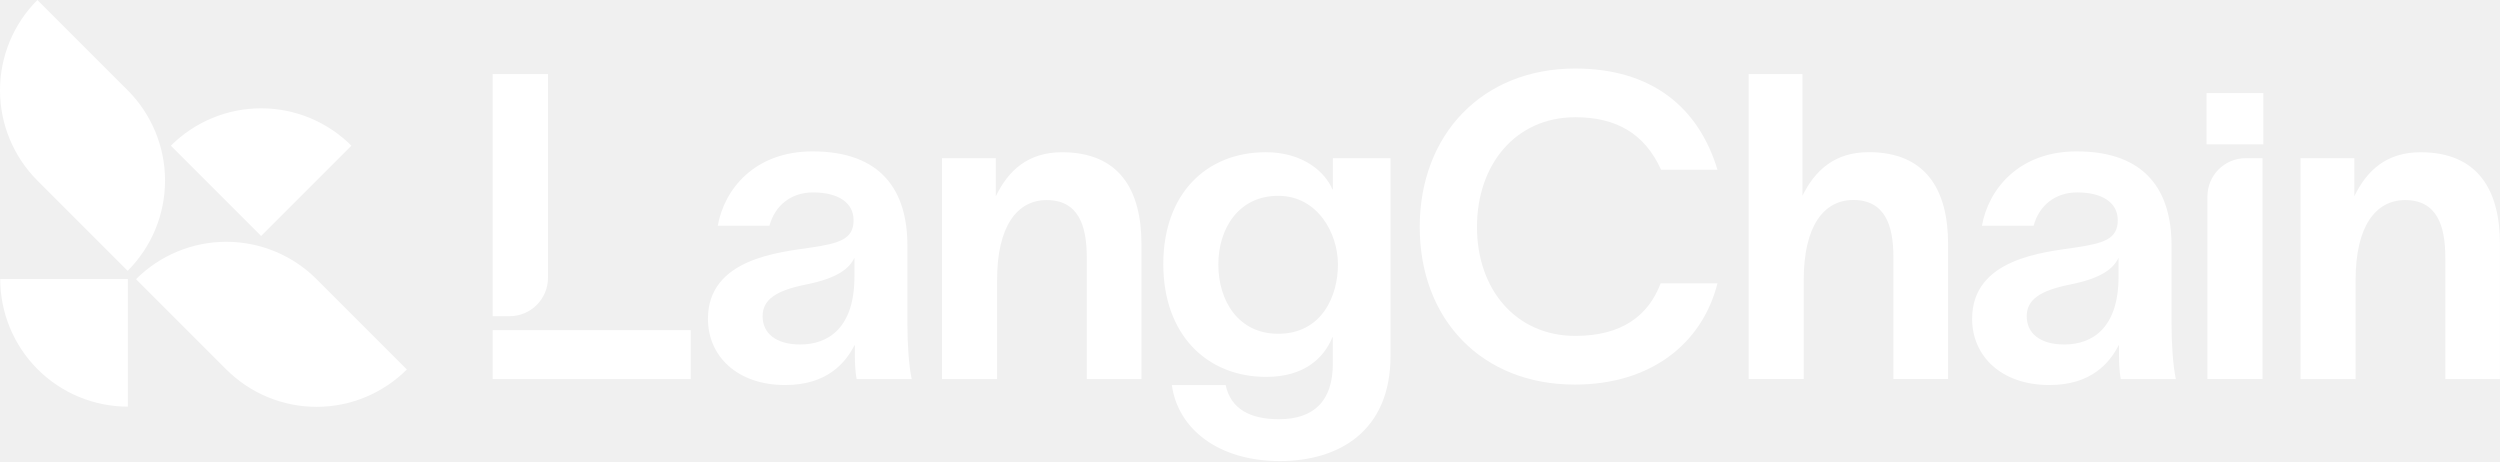
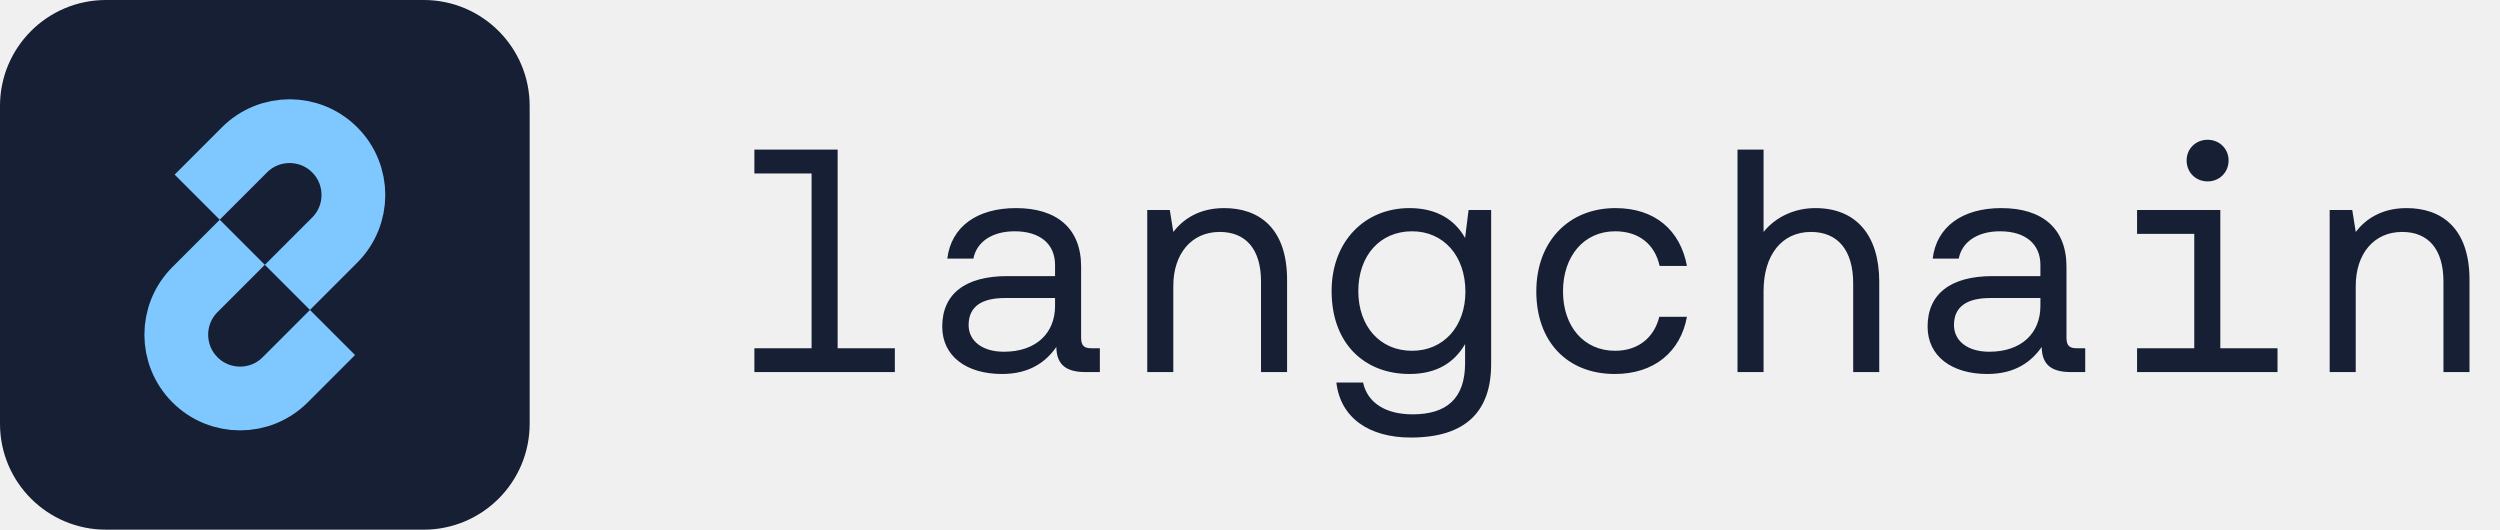
- <svg xmlns="http://www.w3.org/2000/svg" width="3000" height="554" viewBox="0 0 3000 554" fill="none">
-   <g clip-path="url(#clip0_7880_26096)">
-     <path d="M1599.44 227.244H1598.94C1589.71 205.732 1563.05 182.656 1518.96 182.656C1447.21 182.656 1395.95 232.889 1395.95 316.953C1395.95 401.018 1447.71 452.28 1519.45 452.28C1565.07 452.28 1588.64 429.738 1598.9 404.641H1599.4V436.413C1599.4 481.535 1576.32 503.047 1534.82 503.047C1499.96 503.047 1476.92 490.727 1470.78 462.044H1406.21C1413.38 514.337 1461.59 553.28 1535.89 553.28C1606.11 553.28 1668.62 517.884 1668.62 427.183V189.827H1599.47V227.244H1599.44ZM1533.79 400.522C1486.12 400.522 1462.01 361.045 1462.01 317.487C1462.01 273.929 1486.61 234.987 1533.79 234.987C1580.97 234.987 1605.54 279.574 1605.54 317.487C1605.54 355.4 1586.05 400.522 1533.79 400.522Z" fill="white" />
-     <path d="M1088.87 294.449C1088.87 229.341 1058.13 181.664 975.056 181.664C905.333 181.664 869.022 227.358 861.317 270.878H923.336C930.01 246.276 949.501 230.905 975.628 230.905C1005.84 230.905 1024.3 243.187 1024.3 264.203C1024.3 286.745 1007.9 291.894 973.568 297.005C936.647 302.612 849.531 309.782 849.531 382.595C849.531 427.182 884.393 462.044 942.292 462.044C992.525 462.044 1014.57 435.383 1025.33 414.405H1025.86V427.716C1025.86 436.413 1026.39 446.177 1027.92 454.873H1094.02C1090.4 437.938 1088.91 410.781 1088.91 390.299V294.449H1088.87ZM1025.33 331.904C1025.33 393.427 994.088 413.375 960.257 413.375C930.544 413.375 915.135 399.53 915.135 379.543C915.135 359.557 931.04 348.801 966.398 341.592C1005.34 333.926 1019.19 322.14 1025.33 309.324V331.866V331.904Z" fill="white" />
-     <path d="M1274.43 182.695C1233.43 182.695 1209.89 204.703 1194.98 235.483V189.866H1130.41V454.875H1196.51V335.949C1196.51 271.375 1220.61 240.099 1255.97 240.099C1293.92 240.099 1304.14 270.345 1304.14 308.792V454.875H1369.75V292.887C1369.75 227.817 1343.08 182.695 1274.39 182.695H1274.43Z" fill="white" />
-     <path d="M1890.27 140.664C1939.97 140.664 1973.8 160.65 1993.29 203.712H2060.95C2038.41 128.878 1982 82.231 1890.27 82.231C1779.05 82.231 1703.68 161.222 1703.68 272.405C1703.68 383.588 1778.51 461.55 1889.73 461.512C1980.47 461.512 2042.49 412.843 2060.95 340.03H1992.79C1977.92 378.973 1946.14 403.079 1890.27 403.079C1819.51 403.079 1772.37 347.735 1772.37 272.405C1772.37 197.075 1819.02 140.702 1890.27 140.702V140.664Z" fill="white" />
-     <path d="M2904.65 182.695C2863.64 182.695 2840.11 204.703 2825.2 235.483V189.866H2760.62V454.875H2826.72V335.949C2826.72 271.375 2850.83 240.099 2886.19 240.099C2924.1 240.099 2934.36 270.345 2934.36 308.792V454.875H2999.96V292.887C2999.96 227.817 2973.3 182.695 2904.61 182.695H2904.65Z" fill="white" />
-     <path d="M2716.03 111.676H2647.88V173.198H2716.03V111.676Z" fill="white" />
-     <path d="M2648.91 235.751V454.837H2715.01V189.828H2694.79C2669.43 189.828 2648.91 210.387 2648.91 235.751Z" fill="white" />
-     <path d="M2242.39 182.62C2201.39 182.62 2177.85 204.665 2162.94 234.912V88.867H2098.37V454.761H2164.47V335.835C2164.47 271.261 2188.57 239.985 2223.93 239.985C2261.88 239.985 2272.1 270.231 2272.1 308.678V454.761H2337.71V292.773C2337.71 227.703 2311.05 182.581 2242.35 182.581L2242.39 182.62Z" fill="white" />
-     <path d="M2605.84 294.449C2605.84 229.341 2575.1 181.664 2492.03 181.664C2422.31 181.664 2386 227.358 2378.33 270.878H2440.35C2447.02 246.276 2466.51 230.905 2492.64 230.905C2522.85 230.905 2541.31 243.187 2541.31 264.203C2541.31 286.745 2524.91 291.894 2490.58 297.005C2453.66 302.612 2366.54 309.782 2366.54 382.595C2366.54 427.182 2401.4 462.044 2459.3 462.044C2509.54 462.044 2531.58 435.383 2542.34 414.405H2542.83V427.716C2542.83 436.413 2543.33 446.177 2544.89 454.873H2610.99C2607.41 437.938 2605.88 410.781 2605.88 390.299V294.449H2605.84ZM2542.26 331.904C2542.26 393.427 2511.02 413.375 2477.19 413.375C2447.48 413.375 2432.07 399.53 2432.07 379.543C2432.07 359.557 2447.98 348.801 2483.33 341.592C2522.28 333.926 2536.12 322.14 2542.26 309.324V331.866V331.904Z" fill="white" />
-     <path d="M657.602 333.318V88.867H591.197V379.431H611.489C636.967 379.431 657.602 358.796 657.602 333.318Z" fill="white" />
-     <path d="M828.858 396.176H591.197V454.876H828.858V396.176Z" fill="white" />
-   </g>
-   <g clip-path="url(#clip1_7880_26096)">
-     <path d="M153.197 324.988C181.918 296.266 198.063 257.269 198.063 216.654C198.063 176.039 181.904 137.042 153.197 108.32L44.866 0C16.159 28.722 0 67.719 0 108.334C0 148.949 16.159 187.946 44.866 216.668L153.183 324.988H153.197Z" fill="white" />
-     <path d="M379.871 335.012C351.164 306.304 312.153 290.145 271.554 290.145C230.954 290.145 191.944 306.304 163.223 335.012L271.554 443.346C300.261 472.054 339.271 488.213 379.885 488.213C420.498 488.213 459.495 472.054 488.215 443.346L379.885 335.012H379.871Z" fill="white" />
-     <path d="M45.13 443.096C73.851 471.804 112.847 487.963 153.461 487.963V334.762H0.25C0.264 375.377 16.409 414.374 45.13 443.096Z" fill="white" />
-     <path d="M421.695 174.84C392.974 146.132 353.978 129.959 313.35 129.973C272.737 129.973 233.74 146.132 205.02 174.854L313.35 283.188L421.695 174.84Z" fill="white" />
-   </g>
-   <defs>
-     <clipPath id="clip0_7880_26096">
-       <rect width="2408.8" height="471.05" fill="white" transform="translate(591.197 82.2305)" />
-     </clipPath>
-     <clipPath id="clip1_7880_26096">
-       <rect width="488.214" height="488.214" fill="white" />
-     </clipPath>
-   </defs>
+ <svg xmlns="http://www.w3.org/2000/svg" width="472" height="100" viewBox="0 0 472 100" fill="none">
+   <rect width="100" height="100" rx="20" fill="#161F34" />
+   <path d="M54.261 54.258L63.194 45.325C67.898 40.621 67.898 32.995 63.194 28.291C58.49 23.588 50.864 23.588 46.16 28.291L37.227 37.224" stroke="#7FC8FF" stroke-width="12.039" />
+   <path d="M45.743 45.741L36.81 54.674C32.106 59.378 32.106 67.004 36.81 71.708C41.514 76.412 49.14 76.412 53.844 71.708L62.777 62.775" stroke="#7FC8FF" stroke-width="12.039" />
+   <path d="M142.427 70.248V65.748H153.227V32.748H142.427V28.248H158.147V65.748H168.947V70.248H142.427ZM189.174 70.608C182.454 70.608 177.894 67.248 177.894 61.668C177.894 55.548 182.154 52.128 190.194 52.128H199.194V50.028C199.194 46.068 196.374 43.668 191.574 43.668C187.254 43.668 184.374 45.708 183.774 48.828H178.854C179.574 42.828 184.434 39.288 191.814 39.288C199.614 39.288 204.114 43.188 204.114 50.328V63.708C204.114 65.328 204.714 65.748 206.094 65.748H207.654V70.248H204.954C200.874 70.248 199.494 68.508 199.434 65.508C197.514 68.268 194.454 70.608 189.174 70.608ZM189.534 66.408C195.654 66.408 199.194 62.868 199.194 57.768V56.268H189.714C185.334 56.268 182.874 57.888 182.874 61.368C182.874 64.368 185.454 66.408 189.534 66.408ZM216.601 70.248V39.648H220.861L221.521 43.788C223.321 41.448 226.321 39.288 231.121 39.288C237.601 39.288 243.001 42.948 243.001 52.848V70.248H238.081V53.148C238.081 47.028 235.201 43.788 230.281 43.788C224.941 43.788 221.521 47.928 221.521 53.988V70.248H216.601ZM266.348 82.608C258.548 82.608 253.088 78.948 252.308 72.228H257.348C258.188 76.068 261.608 78.228 266.708 78.228C273.128 78.228 276.608 75.228 276.608 68.568V64.968C274.568 68.448 271.268 70.608 266.108 70.608C257.648 70.608 251.408 64.908 251.408 54.948C251.408 45.588 257.648 39.288 266.108 39.288C271.268 39.288 274.688 41.508 276.608 44.928L277.268 39.648H281.528V68.748C281.528 77.568 276.848 82.608 266.348 82.608ZM266.588 66.228C272.588 66.228 276.668 61.608 276.668 55.068C276.668 48.348 272.588 43.668 266.588 43.668C260.528 43.668 256.448 48.288 256.448 54.948C256.448 61.608 260.528 66.228 266.588 66.228ZM304.875 70.608C295.935 70.608 290.055 64.548 290.055 55.008C290.055 45.648 296.115 39.288 304.995 39.288C312.495 39.288 317.235 43.488 318.495 50.208H313.335C312.435 46.128 309.435 43.668 304.935 43.668C299.055 43.668 295.095 48.348 295.095 55.008C295.095 61.668 299.055 66.228 304.935 66.228C309.315 66.228 312.315 63.708 313.275 59.808H318.495C317.295 66.408 312.315 70.608 304.875 70.608ZM328.042 70.248V28.248H332.962V43.788C335.242 40.968 338.782 39.288 342.742 39.288C350.422 39.288 354.802 44.388 354.802 53.208V70.248H349.882V53.508C349.882 47.268 347.002 43.788 341.902 43.788C336.442 43.788 332.962 48.108 332.962 54.948V70.248H328.042ZM375.209 70.608C368.489 70.608 363.929 67.248 363.929 61.668C363.929 55.548 368.189 52.128 376.229 52.128H385.229V50.028C385.229 46.068 382.409 43.668 377.609 43.668C373.289 43.668 370.409 45.708 369.809 48.828H364.889C365.609 42.828 370.469 39.288 377.849 39.288C385.649 39.288 390.149 43.188 390.149 50.328V63.708C390.149 65.328 390.749 65.748 392.129 65.748H393.689V70.248H390.989C386.909 70.248 385.529 68.508 385.469 65.508C383.549 68.268 380.489 70.608 375.209 70.608ZM375.569 66.408C381.689 66.408 385.229 62.868 385.229 57.768V56.268H375.749C371.369 56.268 368.909 57.888 368.909 61.368C368.909 64.368 371.489 66.408 375.569 66.408ZM403.476 70.248V65.748H414.276V44.148H403.476V39.648H419.196V65.748H429.996V70.248H403.476ZM416.796 34.248C414.576 34.248 412.836 32.568 412.836 30.288C412.836 28.068 414.576 26.388 416.796 26.388C419.016 26.388 420.756 28.068 420.756 30.288C420.756 32.568 419.016 34.248 416.796 34.248ZM439.843 70.248V39.648H444.103L444.763 43.788C446.563 41.448 449.563 39.288 454.363 39.288C460.843 39.288 466.243 42.948 466.243 52.848V70.248H461.323V53.148C461.323 47.028 458.443 43.788 453.523 43.788C448.183 43.788 444.763 47.928 444.763 53.988V70.248H439.843Z" fill="#161F34" />
</svg>
